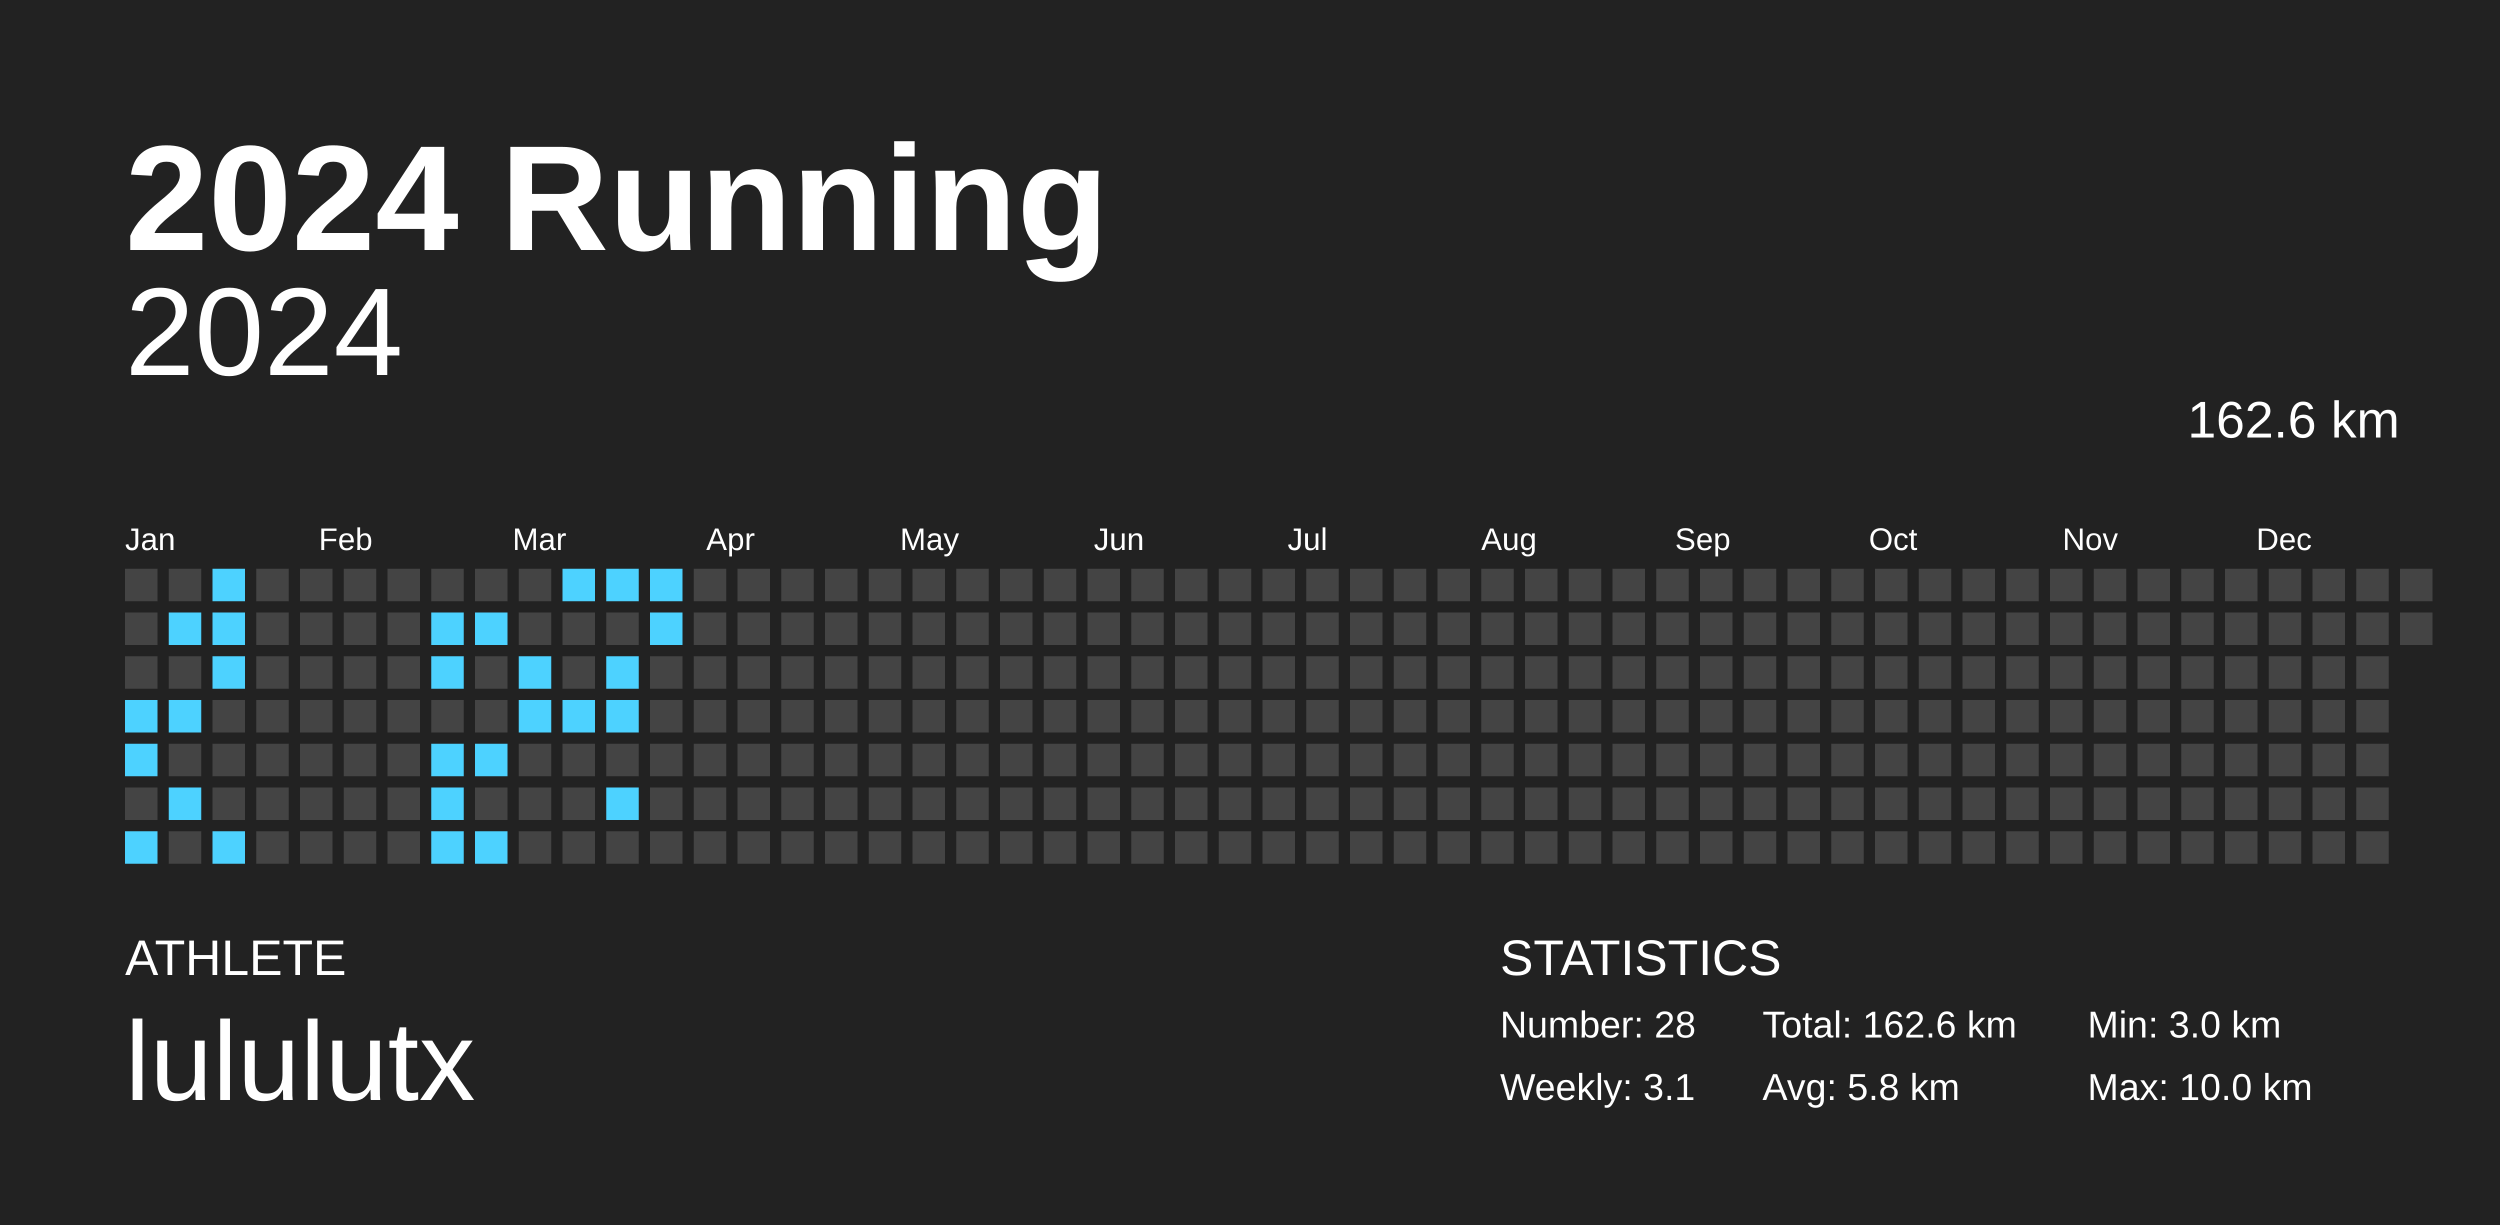
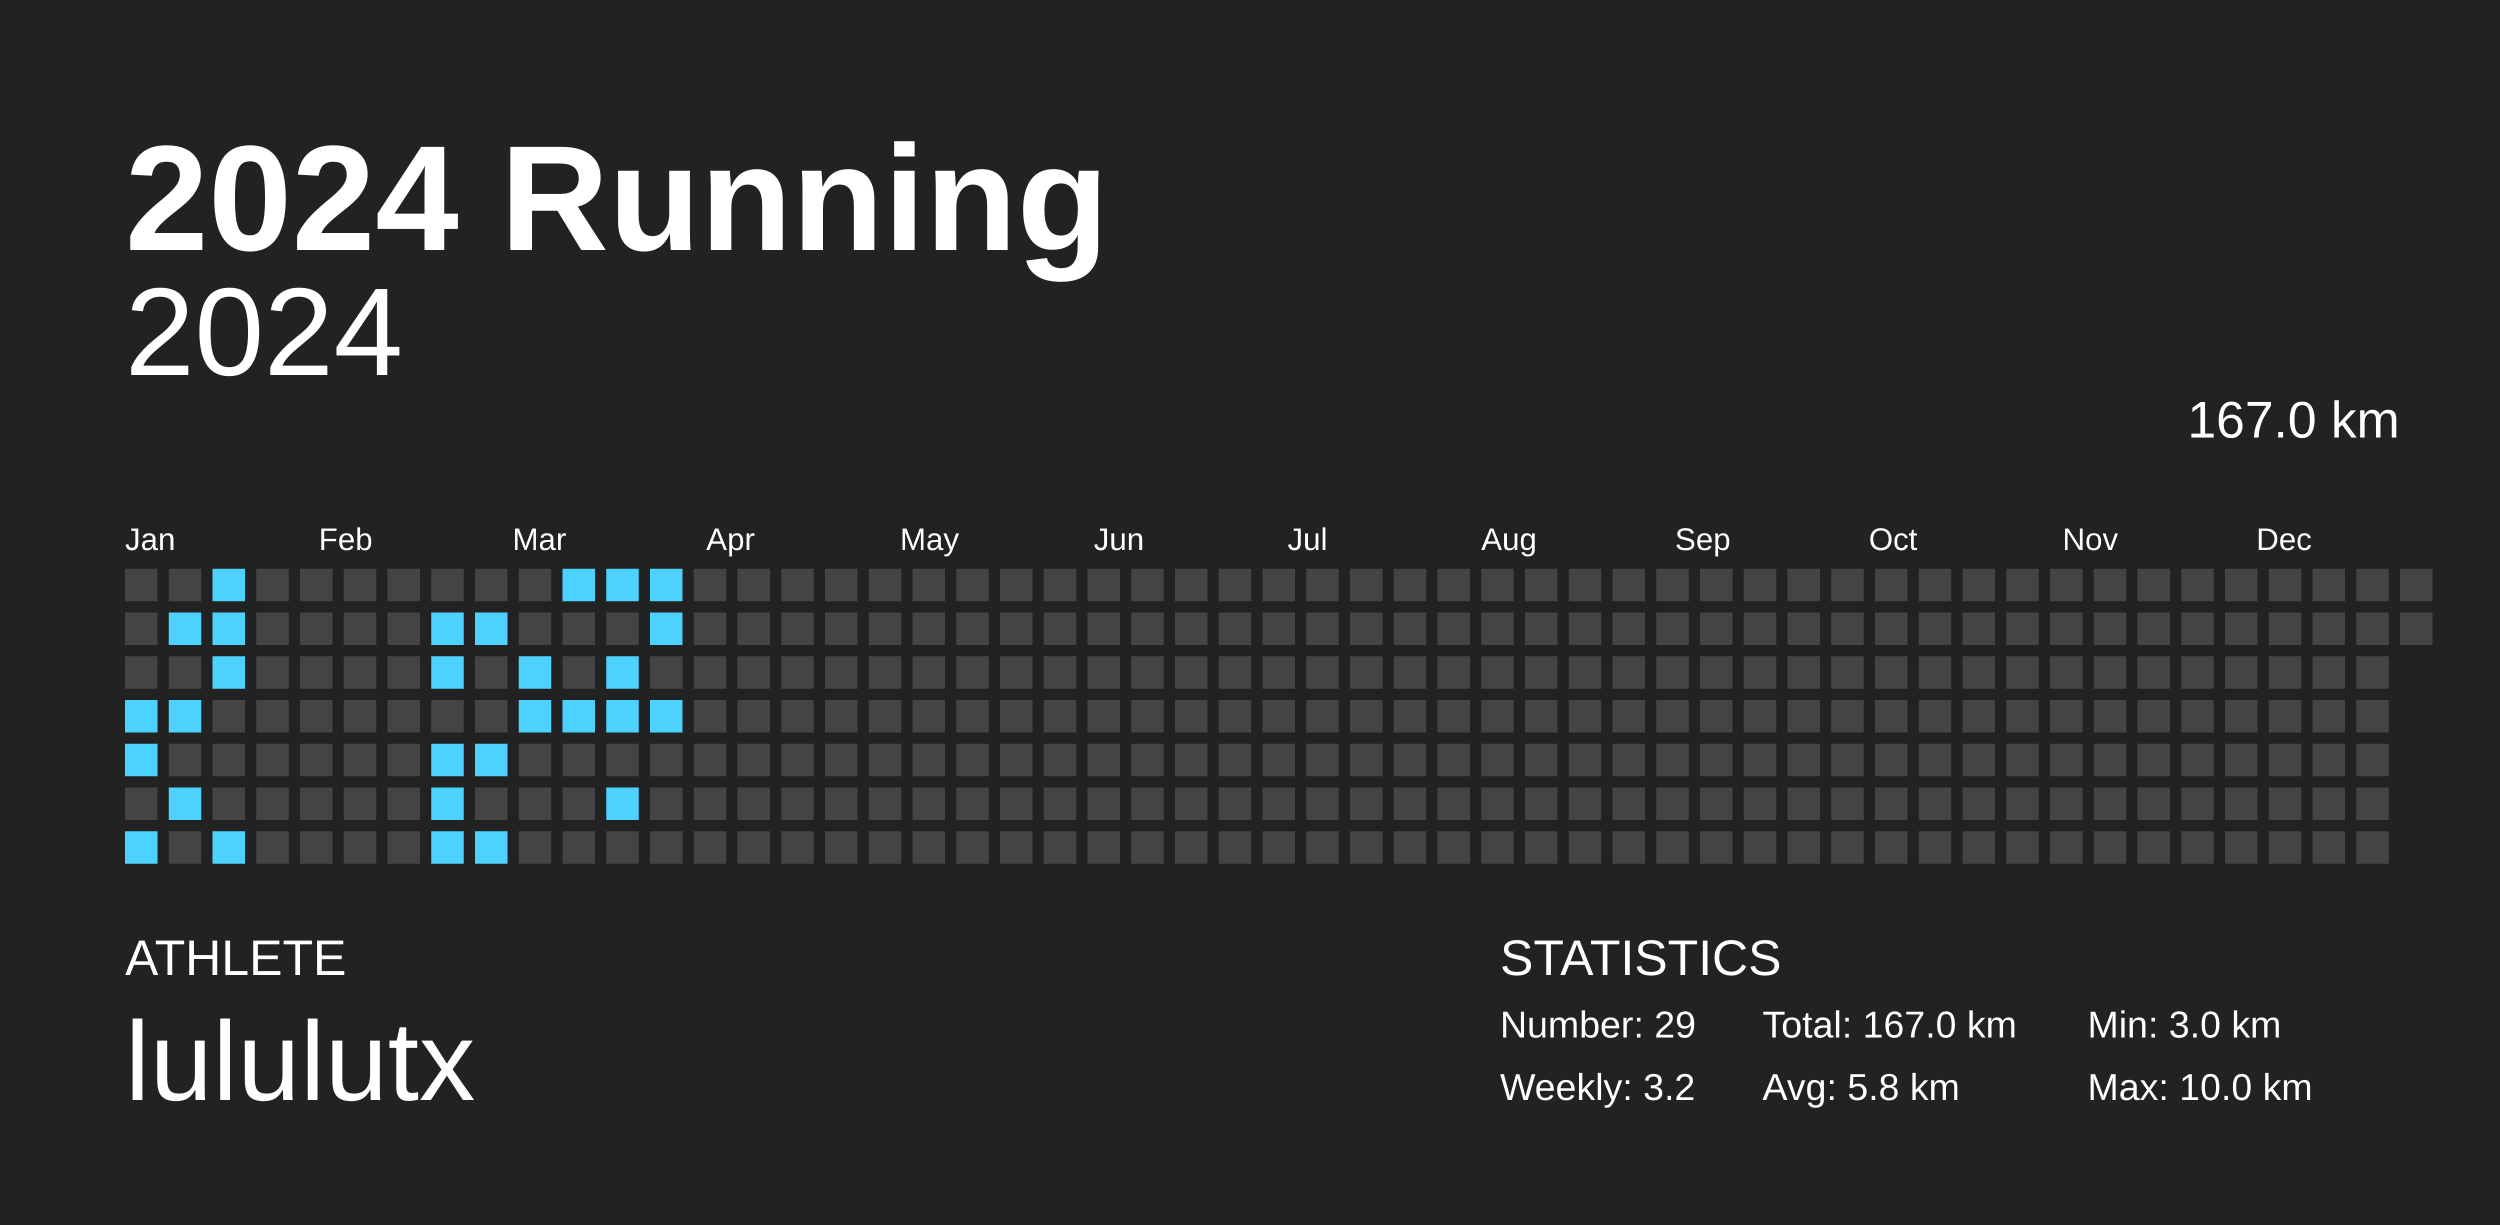
<svg xmlns="http://www.w3.org/2000/svg" baseProfile="full" height="98mm" version="1.1" viewBox="0,0,200,98" width="200mm">
  <defs />
  <rect fill="#222222" height="98" width="200" x="0" y="0" />
  <text fill="#FFFFFF" style="font-size:12px; font-family:Arial; font-weight:bold;" x="10" y="20">2024 Running</text>
  <text fill="#FFFFFF" style="font-size:4px; font-family:Arial" x="10" y="78">ATHLETE</text>
  <text fill="#FFFFFF" style="font-size:9px; font-family:Arial" x="10" y="88">lululutx</text>
  <text fill="#FFFFFF" style="font-size:4px; font-family:Arial" x="120" y="78">STATISTICS</text>
-   <text fill="#FFFFFF" style="font-size:3px; font-family:Arial" x="120" y="83">Number: 28</text>
-   <text fill="#FFFFFF" style="font-size:3px; font-family:Arial" x="120" y="88">Weekly: 3.1</text>
-   <text fill="#FFFFFF" style="font-size:3px; font-family:Arial" x="141" y="83">Total: 162.6 km</text>
+   <text fill="#FFFFFF" style="font-size:3px; font-family:Arial" x="120" y="83">Number: 29</text>
+   <text fill="#FFFFFF" style="font-size:3px; font-family:Arial" x="120" y="88">Weekly: 3.2</text>
+   <text fill="#FFFFFF" style="font-size:3px; font-family:Arial" x="141" y="83">Total: 167.0 km</text>
  <text fill="#FFFFFF" style="font-size:3px; font-family:Arial" x="141" y="88">Avg: 5.8 km</text>
  <text fill="#FFFFFF" style="font-size:3px; font-family:Arial" x="167" y="83">Min: 3.0 km</text>
  <text fill="#FFFFFF" style="font-size:3px; font-family:Arial" x="167" y="88">Max: 10.0 km</text>
  <text alignment-baseline="hanging" fill="#FFFFFF" style="font-size:10.0px; font-family:Arial;" x="10" y="30">2024</text>
-   <text alignment-baseline="hanging" fill="#FFFFFF" style="font-size:4.125px; font-family:Arial;" x="175" y="35">162.6 km</text>
+   <text alignment-baseline="hanging" fill="#FFFFFF" style="font-size:4.125px; font-family:Arial;" x="175" y="35">167.0 km</text>
  <text fill="#FFFFFF" style="font-size:2.5px; font-family:Arial" x="10.0" y="44">Jan</text>
  <text fill="#FFFFFF" style="font-size:2.5px; font-family:Arial" x="25.5" y="44">Feb</text>
  <text fill="#FFFFFF" style="font-size:2.5px; font-family:Arial" x="41.0" y="44">Mar</text>
  <text fill="#FFFFFF" style="font-size:2.5px; font-family:Arial" x="56.5" y="44">Apr</text>
  <text fill="#FFFFFF" style="font-size:2.5px; font-family:Arial" x="72.0" y="44">May</text>
  <text fill="#FFFFFF" style="font-size:2.5px; font-family:Arial" x="87.5" y="44">Jun</text>
  <text fill="#FFFFFF" style="font-size:2.5px; font-family:Arial" x="103.0" y="44">Jul</text>
  <text fill="#FFFFFF" style="font-size:2.5px; font-family:Arial" x="118.5" y="44">Aug</text>
  <text fill="#FFFFFF" style="font-size:2.5px; font-family:Arial" x="134.0" y="44">Sep</text>
  <text fill="#FFFFFF" style="font-size:2.5px; font-family:Arial" x="149.5" y="44">Oct</text>
  <text fill="#FFFFFF" style="font-size:2.5px; font-family:Arial" x="165.0" y="44">Nov</text>
  <text fill="#FFFFFF" style="font-size:2.5px; font-family:Arial" x="180.5" y="44">Dec</text>
  <rect fill="#444444" height="2.6" width="2.6" x="10.0" y="45.5" />
  <rect fill="#444444" height="2.6" width="2.6" x="10.0" y="49.0" />
  <rect fill="#444444" height="2.6" width="2.6" x="10.0" y="52.5" />
  <rect fill="#4dd2ff" height="2.6" width="2.6" x="10.0" y="56.0" />
  <rect fill="#4dd2ff" height="2.6" width="2.6" x="10.0" y="59.5" />
  <rect fill="#444444" height="2.6" width="2.6" x="10.0" y="63.0" />
  <rect fill="#4dd2ff" height="2.6" width="2.6" x="10.0" y="66.5" />
  <rect fill="#444444" height="2.6" width="2.6" x="13.5" y="45.5" />
  <rect fill="#4dd2ff" height="2.6" width="2.6" x="13.5" y="49.0" />
  <rect fill="#444444" height="2.6" width="2.6" x="13.5" y="52.5" />
  <rect fill="#4dd2ff" height="2.6" width="2.6" x="13.5" y="56.0" />
  <rect fill="#444444" height="2.6" width="2.6" x="13.5" y="59.5" />
  <rect fill="#4dd2ff" height="2.6" width="2.6" x="13.5" y="63.0" />
  <rect fill="#444444" height="2.6" width="2.6" x="13.5" y="66.5" />
  <rect fill="#4dd2ff" height="2.6" width="2.6" x="17.0" y="45.5" />
  <rect fill="#4dd2ff" height="2.6" width="2.6" x="17.0" y="49.0" />
  <rect fill="#4dd2ff" height="2.6" width="2.6" x="17.0" y="52.5" />
  <rect fill="#444444" height="2.6" width="2.6" x="17.0" y="56.0" />
  <rect fill="#444444" height="2.6" width="2.6" x="17.0" y="59.5" />
  <rect fill="#444444" height="2.6" width="2.6" x="17.0" y="63.0" />
  <rect fill="#4dd2ff" height="2.6" width="2.6" x="17.0" y="66.5" />
  <rect fill="#444444" height="2.6" width="2.6" x="20.5" y="45.5" />
  <rect fill="#444444" height="2.6" width="2.6" x="20.5" y="49.0" />
  <rect fill="#444444" height="2.6" width="2.6" x="20.5" y="52.5" />
  <rect fill="#444444" height="2.6" width="2.6" x="20.5" y="56.0" />
  <rect fill="#444444" height="2.6" width="2.6" x="20.5" y="59.5" />
  <rect fill="#444444" height="2.6" width="2.6" x="20.5" y="63.0" />
  <rect fill="#444444" height="2.6" width="2.6" x="20.5" y="66.5" />
  <rect fill="#444444" height="2.6" width="2.6" x="24.0" y="45.5" />
  <rect fill="#444444" height="2.6" width="2.6" x="24.0" y="49.0" />
  <rect fill="#444444" height="2.6" width="2.6" x="24.0" y="52.5" />
  <rect fill="#444444" height="2.6" width="2.6" x="24.0" y="56.0" />
  <rect fill="#444444" height="2.6" width="2.6" x="24.0" y="59.5" />
  <rect fill="#444444" height="2.6" width="2.6" x="24.0" y="63.0" />
  <rect fill="#444444" height="2.6" width="2.6" x="24.0" y="66.5" />
  <rect fill="#444444" height="2.6" width="2.6" x="27.5" y="45.5" />
  <rect fill="#444444" height="2.6" width="2.6" x="27.5" y="49.0" />
  <rect fill="#444444" height="2.6" width="2.6" x="27.5" y="52.5" />
  <rect fill="#444444" height="2.6" width="2.6" x="27.5" y="56.0" />
  <rect fill="#444444" height="2.6" width="2.6" x="27.5" y="59.5" />
  <rect fill="#444444" height="2.6" width="2.6" x="27.5" y="63.0" />
  <rect fill="#444444" height="2.6" width="2.6" x="27.5" y="66.5" />
  <rect fill="#444444" height="2.6" width="2.6" x="31.0" y="45.5" />
  <rect fill="#444444" height="2.6" width="2.6" x="31.0" y="49.0" />
  <rect fill="#444444" height="2.6" width="2.6" x="31.0" y="52.5" />
  <rect fill="#444444" height="2.6" width="2.6" x="31.0" y="56.0" />
  <rect fill="#444444" height="2.6" width="2.6" x="31.0" y="59.5" />
  <rect fill="#444444" height="2.6" width="2.6" x="31.0" y="63.0" />
  <rect fill="#444444" height="2.6" width="2.6" x="31.0" y="66.5" />
  <rect fill="#444444" height="2.6" width="2.6" x="34.5" y="45.5" />
  <rect fill="#4dd2ff" height="2.6" width="2.6" x="34.5" y="49.0" />
  <rect fill="#4dd2ff" height="2.6" width="2.6" x="34.5" y="52.5" />
  <rect fill="#444444" height="2.6" width="2.6" x="34.5" y="56.0" />
  <rect fill="#4dd2ff" height="2.6" width="2.6" x="34.5" y="59.5" />
  <rect fill="#4dd2ff" height="2.6" width="2.6" x="34.5" y="63.0" />
  <rect fill="#4dd2ff" height="2.6" width="2.6" x="34.5" y="66.5" />
  <rect fill="#444444" height="2.6" width="2.6" x="38.0" y="45.5" />
  <rect fill="#4dd2ff" height="2.6" width="2.6" x="38.0" y="49.0" />
  <rect fill="#444444" height="2.6" width="2.6" x="38.0" y="52.5" />
  <rect fill="#444444" height="2.6" width="2.6" x="38.0" y="56.0" />
  <rect fill="#4dd2ff" height="2.6" width="2.6" x="38.0" y="59.5" />
  <rect fill="#444444" height="2.6" width="2.6" x="38.0" y="63.0" />
  <rect fill="#4dd2ff" height="2.6" width="2.6" x="38.0" y="66.5" />
  <rect fill="#444444" height="2.6" width="2.6" x="41.5" y="45.5" />
  <rect fill="#444444" height="2.6" width="2.6" x="41.5" y="49.0" />
  <rect fill="#4dd2ff" height="2.6" width="2.6" x="41.5" y="52.5" />
  <rect fill="#4dd2ff" height="2.6" width="2.6" x="41.5" y="56.0" />
  <rect fill="#444444" height="2.6" width="2.6" x="41.5" y="59.5" />
  <rect fill="#444444" height="2.6" width="2.6" x="41.5" y="63.0" />
  <rect fill="#444444" height="2.6" width="2.6" x="41.5" y="66.5" />
  <rect fill="#4dd2ff" height="2.6" width="2.6" x="45.0" y="45.5" />
  <rect fill="#444444" height="2.6" width="2.6" x="45.0" y="49.0" />
  <rect fill="#444444" height="2.6" width="2.6" x="45.0" y="52.5" />
  <rect fill="#4dd2ff" height="2.6" width="2.6" x="45.0" y="56.0" />
  <rect fill="#444444" height="2.6" width="2.6" x="45.0" y="59.5" />
  <rect fill="#444444" height="2.6" width="2.6" x="45.0" y="63.0" />
  <rect fill="#444444" height="2.6" width="2.6" x="45.0" y="66.5" />
  <rect fill="#4dd2ff" height="2.6" width="2.6" x="48.5" y="45.5" />
  <rect fill="#444444" height="2.6" width="2.6" x="48.5" y="49.0" />
  <rect fill="#4dd2ff" height="2.6" width="2.6" x="48.5" y="52.5" />
  <rect fill="#4dd2ff" height="2.6" width="2.6" x="48.5" y="56.0" />
  <rect fill="#444444" height="2.6" width="2.6" x="48.5" y="59.5" />
  <rect fill="#4dd2ff" height="2.6" width="2.6" x="48.5" y="63.0" />
  <rect fill="#444444" height="2.6" width="2.6" x="48.5" y="66.5" />
  <rect fill="#4dd2ff" height="2.6" width="2.6" x="52.0" y="45.5" />
  <rect fill="#4dd2ff" height="2.6" width="2.6" x="52.0" y="49.0" />
  <rect fill="#444444" height="2.6" width="2.6" x="52.0" y="52.5" />
-   <rect fill="#444444" height="2.6" width="2.6" x="52.0" y="56.0" />
+   <rect fill="#4dd2ff" height="2.6" width="2.6" x="52.0" y="56.0" />
  <rect fill="#444444" height="2.6" width="2.6" x="52.0" y="59.5" />
  <rect fill="#444444" height="2.6" width="2.6" x="52.0" y="63.0" />
  <rect fill="#444444" height="2.6" width="2.6" x="52.0" y="66.5" />
  <rect fill="#444444" height="2.6" width="2.6" x="55.5" y="45.5" />
  <rect fill="#444444" height="2.6" width="2.6" x="55.5" y="49.0" />
  <rect fill="#444444" height="2.6" width="2.6" x="55.5" y="52.5" />
  <rect fill="#444444" height="2.6" width="2.6" x="55.5" y="56.0" />
  <rect fill="#444444" height="2.6" width="2.6" x="55.5" y="59.5" />
  <rect fill="#444444" height="2.6" width="2.6" x="55.5" y="63.0" />
  <rect fill="#444444" height="2.6" width="2.6" x="55.5" y="66.5" />
  <rect fill="#444444" height="2.6" width="2.6" x="59.0" y="45.5" />
  <rect fill="#444444" height="2.6" width="2.6" x="59.0" y="49.0" />
  <rect fill="#444444" height="2.6" width="2.6" x="59.0" y="52.5" />
  <rect fill="#444444" height="2.6" width="2.6" x="59.0" y="56.0" />
  <rect fill="#444444" height="2.6" width="2.6" x="59.0" y="59.5" />
  <rect fill="#444444" height="2.6" width="2.6" x="59.0" y="63.0" />
  <rect fill="#444444" height="2.6" width="2.6" x="59.0" y="66.5" />
  <rect fill="#444444" height="2.6" width="2.6" x="62.5" y="45.5" />
  <rect fill="#444444" height="2.6" width="2.6" x="62.5" y="49.0" />
  <rect fill="#444444" height="2.6" width="2.6" x="62.5" y="52.5" />
  <rect fill="#444444" height="2.6" width="2.6" x="62.5" y="56.0" />
  <rect fill="#444444" height="2.6" width="2.6" x="62.5" y="59.5" />
  <rect fill="#444444" height="2.6" width="2.6" x="62.5" y="63.0" />
  <rect fill="#444444" height="2.6" width="2.6" x="62.5" y="66.5" />
  <rect fill="#444444" height="2.6" width="2.6" x="66.0" y="45.5" />
  <rect fill="#444444" height="2.6" width="2.6" x="66.0" y="49.0" />
  <rect fill="#444444" height="2.6" width="2.6" x="66.0" y="52.5" />
  <rect fill="#444444" height="2.6" width="2.6" x="66.0" y="56.0" />
  <rect fill="#444444" height="2.6" width="2.6" x="66.0" y="59.5" />
  <rect fill="#444444" height="2.6" width="2.6" x="66.0" y="63.0" />
  <rect fill="#444444" height="2.6" width="2.6" x="66.0" y="66.5" />
  <rect fill="#444444" height="2.6" width="2.6" x="69.5" y="45.5" />
  <rect fill="#444444" height="2.6" width="2.6" x="69.5" y="49.0" />
  <rect fill="#444444" height="2.6" width="2.6" x="69.5" y="52.5" />
  <rect fill="#444444" height="2.6" width="2.6" x="69.5" y="56.0" />
  <rect fill="#444444" height="2.6" width="2.6" x="69.5" y="59.5" />
  <rect fill="#444444" height="2.6" width="2.6" x="69.5" y="63.0" />
  <rect fill="#444444" height="2.6" width="2.6" x="69.5" y="66.5" />
  <rect fill="#444444" height="2.6" width="2.6" x="73.0" y="45.5" />
  <rect fill="#444444" height="2.6" width="2.6" x="73.0" y="49.0" />
  <rect fill="#444444" height="2.6" width="2.6" x="73.0" y="52.5" />
  <rect fill="#444444" height="2.6" width="2.6" x="73.0" y="56.0" />
  <rect fill="#444444" height="2.6" width="2.6" x="73.0" y="59.5" />
  <rect fill="#444444" height="2.6" width="2.6" x="73.0" y="63.0" />
  <rect fill="#444444" height="2.6" width="2.6" x="73.0" y="66.5" />
  <rect fill="#444444" height="2.6" width="2.6" x="76.5" y="45.5" />
  <rect fill="#444444" height="2.6" width="2.6" x="76.5" y="49.0" />
  <rect fill="#444444" height="2.6" width="2.6" x="76.5" y="52.5" />
  <rect fill="#444444" height="2.6" width="2.6" x="76.5" y="56.0" />
  <rect fill="#444444" height="2.6" width="2.6" x="76.5" y="59.5" />
  <rect fill="#444444" height="2.6" width="2.6" x="76.5" y="63.0" />
  <rect fill="#444444" height="2.6" width="2.6" x="76.5" y="66.5" />
  <rect fill="#444444" height="2.6" width="2.6" x="80.0" y="45.5" />
  <rect fill="#444444" height="2.6" width="2.6" x="80.0" y="49.0" />
  <rect fill="#444444" height="2.6" width="2.6" x="80.0" y="52.5" />
  <rect fill="#444444" height="2.6" width="2.6" x="80.0" y="56.0" />
  <rect fill="#444444" height="2.6" width="2.6" x="80.0" y="59.5" />
  <rect fill="#444444" height="2.6" width="2.6" x="80.0" y="63.0" />
  <rect fill="#444444" height="2.6" width="2.6" x="80.0" y="66.5" />
  <rect fill="#444444" height="2.6" width="2.6" x="83.5" y="45.5" />
  <rect fill="#444444" height="2.6" width="2.6" x="83.5" y="49.0" />
  <rect fill="#444444" height="2.6" width="2.6" x="83.5" y="52.5" />
  <rect fill="#444444" height="2.6" width="2.6" x="83.5" y="56.0" />
  <rect fill="#444444" height="2.6" width="2.6" x="83.5" y="59.5" />
  <rect fill="#444444" height="2.6" width="2.6" x="83.5" y="63.0" />
  <rect fill="#444444" height="2.6" width="2.6" x="83.5" y="66.5" />
  <rect fill="#444444" height="2.6" width="2.6" x="87.0" y="45.5" />
  <rect fill="#444444" height="2.6" width="2.6" x="87.0" y="49.0" />
  <rect fill="#444444" height="2.6" width="2.6" x="87.0" y="52.5" />
  <rect fill="#444444" height="2.6" width="2.6" x="87.0" y="56.0" />
  <rect fill="#444444" height="2.6" width="2.6" x="87.0" y="59.5" />
  <rect fill="#444444" height="2.6" width="2.6" x="87.0" y="63.0" />
  <rect fill="#444444" height="2.6" width="2.6" x="87.0" y="66.5" />
  <rect fill="#444444" height="2.6" width="2.6" x="90.5" y="45.5" />
  <rect fill="#444444" height="2.6" width="2.6" x="90.5" y="49.0" />
  <rect fill="#444444" height="2.6" width="2.6" x="90.5" y="52.5" />
  <rect fill="#444444" height="2.6" width="2.6" x="90.5" y="56.0" />
  <rect fill="#444444" height="2.6" width="2.6" x="90.5" y="59.5" />
  <rect fill="#444444" height="2.6" width="2.6" x="90.5" y="63.0" />
  <rect fill="#444444" height="2.6" width="2.6" x="90.5" y="66.5" />
  <rect fill="#444444" height="2.6" width="2.6" x="94.0" y="45.5" />
  <rect fill="#444444" height="2.6" width="2.6" x="94.0" y="49.0" />
  <rect fill="#444444" height="2.6" width="2.6" x="94.0" y="52.5" />
  <rect fill="#444444" height="2.6" width="2.6" x="94.0" y="56.0" />
  <rect fill="#444444" height="2.6" width="2.6" x="94.0" y="59.5" />
  <rect fill="#444444" height="2.6" width="2.6" x="94.0" y="63.0" />
  <rect fill="#444444" height="2.6" width="2.6" x="94.0" y="66.5" />
  <rect fill="#444444" height="2.6" width="2.6" x="97.5" y="45.5" />
  <rect fill="#444444" height="2.6" width="2.6" x="97.5" y="49.0" />
  <rect fill="#444444" height="2.6" width="2.6" x="97.5" y="52.5" />
  <rect fill="#444444" height="2.6" width="2.6" x="97.5" y="56.0" />
  <rect fill="#444444" height="2.6" width="2.6" x="97.5" y="59.5" />
  <rect fill="#444444" height="2.6" width="2.6" x="97.5" y="63.0" />
  <rect fill="#444444" height="2.6" width="2.6" x="97.5" y="66.5" />
  <rect fill="#444444" height="2.6" width="2.6" x="101.0" y="45.5" />
  <rect fill="#444444" height="2.6" width="2.6" x="101.0" y="49.0" />
  <rect fill="#444444" height="2.6" width="2.6" x="101.0" y="52.5" />
  <rect fill="#444444" height="2.6" width="2.6" x="101.0" y="56.0" />
  <rect fill="#444444" height="2.6" width="2.6" x="101.0" y="59.5" />
  <rect fill="#444444" height="2.6" width="2.6" x="101.0" y="63.0" />
  <rect fill="#444444" height="2.6" width="2.6" x="101.0" y="66.5" />
  <rect fill="#444444" height="2.6" width="2.6" x="104.5" y="45.5" />
  <rect fill="#444444" height="2.6" width="2.6" x="104.5" y="49.0" />
  <rect fill="#444444" height="2.6" width="2.6" x="104.5" y="52.5" />
  <rect fill="#444444" height="2.6" width="2.6" x="104.5" y="56.0" />
  <rect fill="#444444" height="2.6" width="2.6" x="104.5" y="59.5" />
  <rect fill="#444444" height="2.6" width="2.6" x="104.5" y="63.0" />
  <rect fill="#444444" height="2.6" width="2.6" x="104.5" y="66.5" />
  <rect fill="#444444" height="2.6" width="2.6" x="108.0" y="45.5" />
  <rect fill="#444444" height="2.6" width="2.6" x="108.0" y="49.0" />
  <rect fill="#444444" height="2.6" width="2.6" x="108.0" y="52.5" />
  <rect fill="#444444" height="2.6" width="2.6" x="108.0" y="56.0" />
  <rect fill="#444444" height="2.6" width="2.6" x="108.0" y="59.5" />
  <rect fill="#444444" height="2.6" width="2.6" x="108.0" y="63.0" />
  <rect fill="#444444" height="2.6" width="2.6" x="108.0" y="66.5" />
  <rect fill="#444444" height="2.6" width="2.6" x="111.5" y="45.5" />
  <rect fill="#444444" height="2.6" width="2.6" x="111.5" y="49.0" />
  <rect fill="#444444" height="2.6" width="2.6" x="111.5" y="52.5" />
  <rect fill="#444444" height="2.6" width="2.6" x="111.5" y="56.0" />
  <rect fill="#444444" height="2.6" width="2.6" x="111.5" y="59.5" />
  <rect fill="#444444" height="2.6" width="2.6" x="111.5" y="63.0" />
  <rect fill="#444444" height="2.6" width="2.6" x="111.5" y="66.5" />
  <rect fill="#444444" height="2.6" width="2.6" x="115.0" y="45.5" />
  <rect fill="#444444" height="2.6" width="2.6" x="115.0" y="49.0" />
  <rect fill="#444444" height="2.6" width="2.6" x="115.0" y="52.5" />
  <rect fill="#444444" height="2.6" width="2.6" x="115.0" y="56.0" />
  <rect fill="#444444" height="2.6" width="2.6" x="115.0" y="59.5" />
  <rect fill="#444444" height="2.6" width="2.6" x="115.0" y="63.0" />
  <rect fill="#444444" height="2.6" width="2.6" x="115.0" y="66.5" />
  <rect fill="#444444" height="2.6" width="2.6" x="118.5" y="45.5" />
  <rect fill="#444444" height="2.6" width="2.6" x="118.5" y="49.0" />
  <rect fill="#444444" height="2.6" width="2.6" x="118.5" y="52.5" />
  <rect fill="#444444" height="2.6" width="2.6" x="118.5" y="56.0" />
  <rect fill="#444444" height="2.6" width="2.6" x="118.5" y="59.5" />
  <rect fill="#444444" height="2.6" width="2.6" x="118.5" y="63.0" />
  <rect fill="#444444" height="2.6" width="2.6" x="118.5" y="66.5" />
  <rect fill="#444444" height="2.6" width="2.6" x="122.0" y="45.5" />
  <rect fill="#444444" height="2.6" width="2.6" x="122.0" y="49.0" />
  <rect fill="#444444" height="2.6" width="2.6" x="122.0" y="52.5" />
  <rect fill="#444444" height="2.6" width="2.6" x="122.0" y="56.0" />
  <rect fill="#444444" height="2.6" width="2.6" x="122.0" y="59.5" />
  <rect fill="#444444" height="2.6" width="2.6" x="122.0" y="63.0" />
  <rect fill="#444444" height="2.6" width="2.6" x="122.0" y="66.5" />
  <rect fill="#444444" height="2.6" width="2.6" x="125.5" y="45.5" />
  <rect fill="#444444" height="2.6" width="2.6" x="125.5" y="49.0" />
  <rect fill="#444444" height="2.6" width="2.6" x="125.5" y="52.5" />
  <rect fill="#444444" height="2.6" width="2.6" x="125.5" y="56.0" />
  <rect fill="#444444" height="2.6" width="2.6" x="125.5" y="59.5" />
  <rect fill="#444444" height="2.6" width="2.6" x="125.5" y="63.0" />
  <rect fill="#444444" height="2.6" width="2.6" x="125.5" y="66.5" />
  <rect fill="#444444" height="2.6" width="2.6" x="129.0" y="45.5" />
  <rect fill="#444444" height="2.6" width="2.6" x="129.0" y="49.0" />
  <rect fill="#444444" height="2.6" width="2.6" x="129.0" y="52.5" />
  <rect fill="#444444" height="2.6" width="2.6" x="129.0" y="56.0" />
  <rect fill="#444444" height="2.6" width="2.6" x="129.0" y="59.5" />
  <rect fill="#444444" height="2.6" width="2.6" x="129.0" y="63.0" />
  <rect fill="#444444" height="2.6" width="2.6" x="129.0" y="66.5" />
  <rect fill="#444444" height="2.6" width="2.6" x="132.5" y="45.5" />
  <rect fill="#444444" height="2.6" width="2.6" x="132.5" y="49.0" />
  <rect fill="#444444" height="2.6" width="2.6" x="132.5" y="52.5" />
  <rect fill="#444444" height="2.6" width="2.6" x="132.5" y="56.0" />
  <rect fill="#444444" height="2.6" width="2.6" x="132.5" y="59.5" />
  <rect fill="#444444" height="2.6" width="2.6" x="132.5" y="63.0" />
  <rect fill="#444444" height="2.6" width="2.6" x="132.5" y="66.5" />
  <rect fill="#444444" height="2.6" width="2.6" x="136.0" y="45.5" />
  <rect fill="#444444" height="2.6" width="2.6" x="136.0" y="49.0" />
  <rect fill="#444444" height="2.6" width="2.6" x="136.0" y="52.5" />
  <rect fill="#444444" height="2.6" width="2.6" x="136.0" y="56.0" />
  <rect fill="#444444" height="2.6" width="2.6" x="136.0" y="59.5" />
  <rect fill="#444444" height="2.6" width="2.6" x="136.0" y="63.0" />
  <rect fill="#444444" height="2.6" width="2.6" x="136.0" y="66.5" />
  <rect fill="#444444" height="2.6" width="2.6" x="139.5" y="45.5" />
  <rect fill="#444444" height="2.6" width="2.6" x="139.5" y="49.0" />
  <rect fill="#444444" height="2.6" width="2.6" x="139.5" y="52.5" />
  <rect fill="#444444" height="2.6" width="2.6" x="139.5" y="56.0" />
  <rect fill="#444444" height="2.6" width="2.6" x="139.5" y="59.5" />
  <rect fill="#444444" height="2.6" width="2.6" x="139.5" y="63.0" />
  <rect fill="#444444" height="2.6" width="2.6" x="139.5" y="66.5" />
  <rect fill="#444444" height="2.6" width="2.6" x="143.0" y="45.5" />
  <rect fill="#444444" height="2.6" width="2.6" x="143.0" y="49.0" />
  <rect fill="#444444" height="2.6" width="2.6" x="143.0" y="52.5" />
  <rect fill="#444444" height="2.6" width="2.6" x="143.0" y="56.0" />
  <rect fill="#444444" height="2.6" width="2.6" x="143.0" y="59.5" />
  <rect fill="#444444" height="2.6" width="2.6" x="143.0" y="63.0" />
  <rect fill="#444444" height="2.6" width="2.6" x="143.0" y="66.5" />
  <rect fill="#444444" height="2.6" width="2.6" x="146.5" y="45.5" />
  <rect fill="#444444" height="2.6" width="2.6" x="146.5" y="49.0" />
  <rect fill="#444444" height="2.6" width="2.6" x="146.5" y="52.5" />
  <rect fill="#444444" height="2.6" width="2.6" x="146.5" y="56.0" />
  <rect fill="#444444" height="2.6" width="2.6" x="146.5" y="59.5" />
  <rect fill="#444444" height="2.6" width="2.6" x="146.5" y="63.0" />
  <rect fill="#444444" height="2.6" width="2.6" x="146.5" y="66.5" />
  <rect fill="#444444" height="2.6" width="2.6" x="150.0" y="45.5" />
  <rect fill="#444444" height="2.6" width="2.6" x="150.0" y="49.0" />
  <rect fill="#444444" height="2.6" width="2.6" x="150.0" y="52.5" />
  <rect fill="#444444" height="2.6" width="2.6" x="150.0" y="56.0" />
  <rect fill="#444444" height="2.6" width="2.6" x="150.0" y="59.5" />
  <rect fill="#444444" height="2.6" width="2.6" x="150.0" y="63.0" />
  <rect fill="#444444" height="2.6" width="2.6" x="150.0" y="66.5" />
  <rect fill="#444444" height="2.6" width="2.6" x="153.5" y="45.5" />
  <rect fill="#444444" height="2.6" width="2.6" x="153.5" y="49.0" />
  <rect fill="#444444" height="2.6" width="2.6" x="153.5" y="52.5" />
  <rect fill="#444444" height="2.6" width="2.6" x="153.5" y="56.0" />
  <rect fill="#444444" height="2.6" width="2.6" x="153.5" y="59.5" />
  <rect fill="#444444" height="2.6" width="2.6" x="153.5" y="63.0" />
  <rect fill="#444444" height="2.6" width="2.6" x="153.5" y="66.5" />
  <rect fill="#444444" height="2.6" width="2.6" x="157.0" y="45.5" />
  <rect fill="#444444" height="2.6" width="2.6" x="157.0" y="49.0" />
  <rect fill="#444444" height="2.6" width="2.6" x="157.0" y="52.5" />
  <rect fill="#444444" height="2.6" width="2.6" x="157.0" y="56.0" />
  <rect fill="#444444" height="2.6" width="2.6" x="157.0" y="59.5" />
  <rect fill="#444444" height="2.6" width="2.6" x="157.0" y="63.0" />
  <rect fill="#444444" height="2.6" width="2.6" x="157.0" y="66.5" />
  <rect fill="#444444" height="2.6" width="2.6" x="160.5" y="45.5" />
  <rect fill="#444444" height="2.6" width="2.6" x="160.5" y="49.0" />
  <rect fill="#444444" height="2.6" width="2.6" x="160.5" y="52.5" />
  <rect fill="#444444" height="2.6" width="2.6" x="160.5" y="56.0" />
  <rect fill="#444444" height="2.6" width="2.6" x="160.5" y="59.5" />
  <rect fill="#444444" height="2.6" width="2.6" x="160.5" y="63.0" />
  <rect fill="#444444" height="2.6" width="2.6" x="160.5" y="66.5" />
  <rect fill="#444444" height="2.6" width="2.6" x="164.0" y="45.5" />
  <rect fill="#444444" height="2.6" width="2.6" x="164.0" y="49.0" />
  <rect fill="#444444" height="2.6" width="2.6" x="164.0" y="52.5" />
  <rect fill="#444444" height="2.6" width="2.6" x="164.0" y="56.0" />
  <rect fill="#444444" height="2.6" width="2.6" x="164.0" y="59.5" />
  <rect fill="#444444" height="2.6" width="2.6" x="164.0" y="63.0" />
  <rect fill="#444444" height="2.6" width="2.6" x="164.0" y="66.5" />
  <rect fill="#444444" height="2.6" width="2.6" x="167.5" y="45.5" />
  <rect fill="#444444" height="2.6" width="2.6" x="167.5" y="49.0" />
  <rect fill="#444444" height="2.6" width="2.6" x="167.5" y="52.5" />
  <rect fill="#444444" height="2.6" width="2.6" x="167.5" y="56.0" />
  <rect fill="#444444" height="2.6" width="2.6" x="167.5" y="59.5" />
  <rect fill="#444444" height="2.6" width="2.6" x="167.5" y="63.0" />
  <rect fill="#444444" height="2.6" width="2.6" x="167.5" y="66.5" />
  <rect fill="#444444" height="2.6" width="2.6" x="171.0" y="45.5" />
  <rect fill="#444444" height="2.6" width="2.6" x="171.0" y="49.0" />
  <rect fill="#444444" height="2.6" width="2.6" x="171.0" y="52.5" />
  <rect fill="#444444" height="2.6" width="2.6" x="171.0" y="56.0" />
  <rect fill="#444444" height="2.6" width="2.6" x="171.0" y="59.5" />
  <rect fill="#444444" height="2.6" width="2.6" x="171.0" y="63.0" />
  <rect fill="#444444" height="2.6" width="2.6" x="171.0" y="66.5" />
  <rect fill="#444444" height="2.6" width="2.6" x="174.5" y="45.5" />
  <rect fill="#444444" height="2.6" width="2.6" x="174.5" y="49.0" />
  <rect fill="#444444" height="2.6" width="2.6" x="174.5" y="52.5" />
  <rect fill="#444444" height="2.6" width="2.6" x="174.5" y="56.0" />
  <rect fill="#444444" height="2.6" width="2.6" x="174.5" y="59.5" />
  <rect fill="#444444" height="2.6" width="2.6" x="174.5" y="63.0" />
  <rect fill="#444444" height="2.6" width="2.6" x="174.5" y="66.5" />
  <rect fill="#444444" height="2.6" width="2.6" x="178.0" y="45.5" />
  <rect fill="#444444" height="2.6" width="2.6" x="178.0" y="49.0" />
  <rect fill="#444444" height="2.6" width="2.6" x="178.0" y="52.5" />
  <rect fill="#444444" height="2.6" width="2.6" x="178.0" y="56.0" />
  <rect fill="#444444" height="2.6" width="2.6" x="178.0" y="59.5" />
  <rect fill="#444444" height="2.6" width="2.6" x="178.0" y="63.0" />
  <rect fill="#444444" height="2.6" width="2.6" x="178.0" y="66.5" />
  <rect fill="#444444" height="2.6" width="2.6" x="181.5" y="45.5" />
  <rect fill="#444444" height="2.6" width="2.6" x="181.5" y="49.0" />
  <rect fill="#444444" height="2.6" width="2.6" x="181.5" y="52.5" />
  <rect fill="#444444" height="2.6" width="2.6" x="181.5" y="56.0" />
  <rect fill="#444444" height="2.6" width="2.6" x="181.5" y="59.5" />
  <rect fill="#444444" height="2.6" width="2.6" x="181.5" y="63.0" />
  <rect fill="#444444" height="2.6" width="2.6" x="181.5" y="66.5" />
  <rect fill="#444444" height="2.6" width="2.6" x="185.0" y="45.5" />
  <rect fill="#444444" height="2.6" width="2.6" x="185.0" y="49.0" />
  <rect fill="#444444" height="2.6" width="2.6" x="185.0" y="52.5" />
  <rect fill="#444444" height="2.6" width="2.6" x="185.0" y="56.0" />
  <rect fill="#444444" height="2.6" width="2.6" x="185.0" y="59.5" />
  <rect fill="#444444" height="2.6" width="2.6" x="185.0" y="63.0" />
  <rect fill="#444444" height="2.6" width="2.6" x="185.0" y="66.5" />
  <rect fill="#444444" height="2.6" width="2.6" x="188.5" y="45.5" />
  <rect fill="#444444" height="2.6" width="2.6" x="188.5" y="49.0" />
  <rect fill="#444444" height="2.6" width="2.6" x="188.5" y="52.5" />
  <rect fill="#444444" height="2.6" width="2.6" x="188.5" y="56.0" />
  <rect fill="#444444" height="2.6" width="2.6" x="188.5" y="59.5" />
  <rect fill="#444444" height="2.6" width="2.6" x="188.5" y="63.0" />
  <rect fill="#444444" height="2.6" width="2.6" x="188.5" y="66.5" />
  <rect fill="#444444" height="2.6" width="2.6" x="192.0" y="45.5" />
  <rect fill="#444444" height="2.6" width="2.6" x="192.0" y="49.0" />
</svg>
